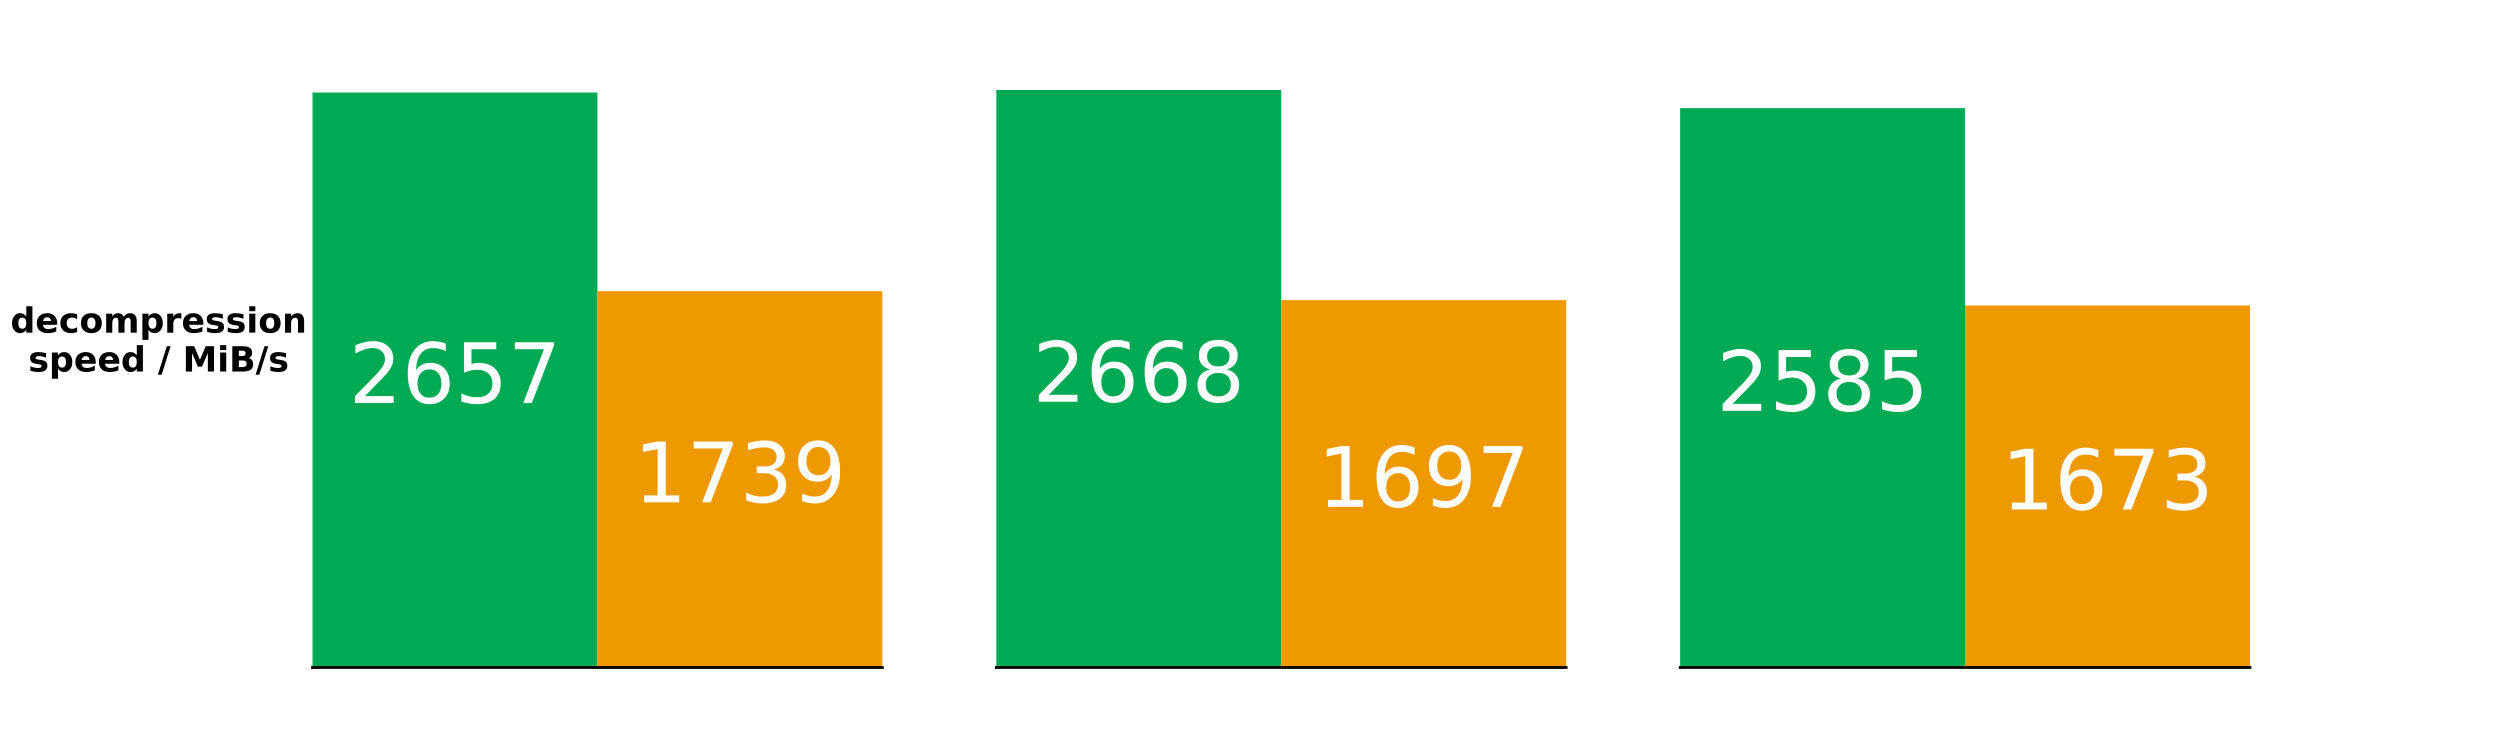
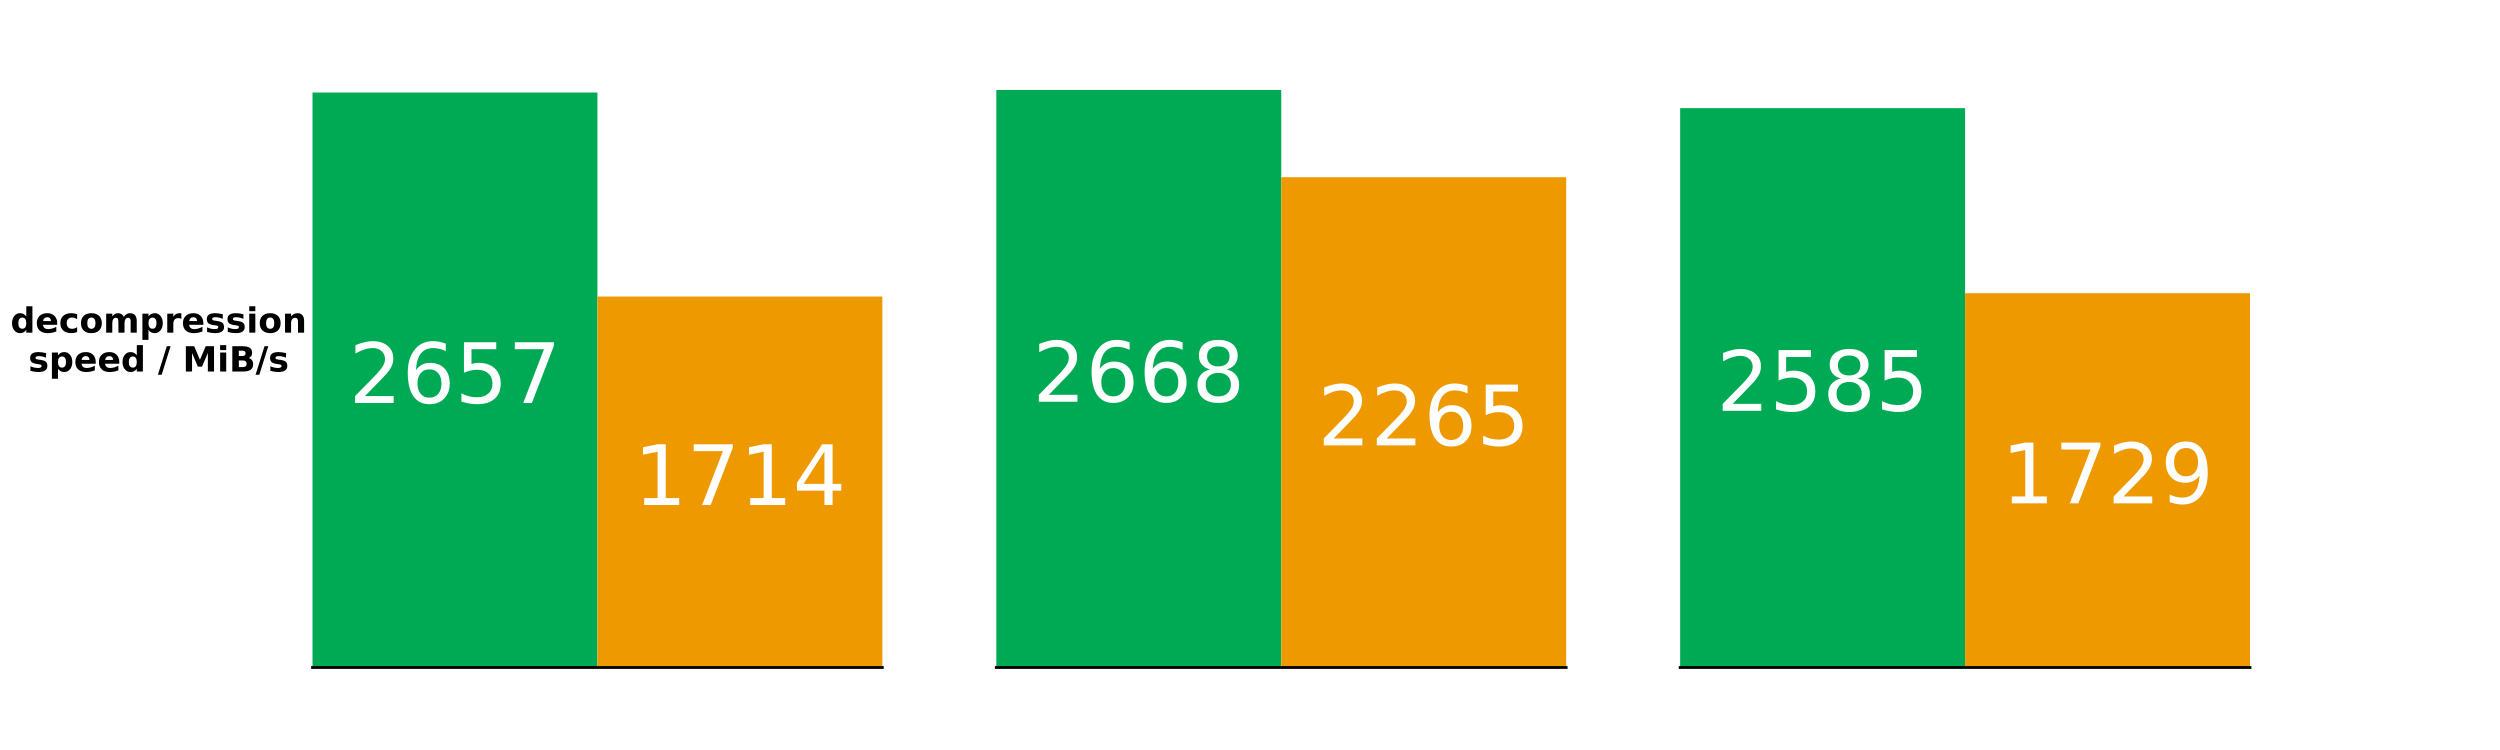
<svg xmlns="http://www.w3.org/2000/svg" xmlns:xlink="http://www.w3.org/1999/xlink" width="960" height="288" viewBox="0 0 720 216">
  <defs>
    <style>*{stroke-linejoin:round;stroke-linecap:butt}</style>
  </defs>
  <g id="figure_1">
    <path id="patch_1" d="M0 216h720V0H0z" style="fill:#fff" />
    <g id="axes_1">
      <path id="patch_2" d="M90 192.24h164.118V25.92H90z" style="fill:#fff" />
-       <path id="patch_3" d="M90 192.24h82.059V26.65H90z" clip-path="url(#p82f47ecd1c)" style="fill:#0a5" />
-       <path id="patch_4" d="M172.059 192.24h82.059V83.842h-82.06z" clip-path="url(#p82f47ecd1c)" style="fill:#e90" />
+       <path id="patch_3" d="M90 192.24h82.059V26.65H90z" clip-path="url(#p554a07241d)" style="fill:#0a5" />
+       <path id="patch_4" d="M172.059 192.24h82.059V85.401h-82.06z" clip-path="url(#p554a07241d)" style="fill:#e90" />
      <g id="matplotlib.axis_2">
        <g id="text_1">
          <g transform="matrix(.1 0 0 -.1 3.012 95.802)">
            <defs>
              <path id="DejaVuSans-Bold-64" d="M2919 2988v1875h1125V0H2919v506q-231-309-510-453-278-144-643-144-647 0-1063 514-415 515-415 1324t415 1323q416 514 1063 514 362 0 642-145t511-451zM2181 722q360 0 549 262 189 263 189 763t-189 762q-189 263-549 263-356 0-545-263-189-262-189-762t189-763q189-262 545-262z" transform="scale(.01563)" />
              <path id="DejaVuSans-Bold-65" d="M4031 1759v-318H1416q40-394 284-591t681-197q353 0 723 105 371 105 762 317V213Q3469 63 3072-14t-794-77q-950 0-1477 483-526 483-526 1355 0 856 517 1346 517 491 1424 491 825 0 1320-497 495-496 495-1328zm-1150 372q0 319-186 514-186 196-486 196-325 0-528-183t-253-527h1453z" transform="scale(.01563)" />
              <path id="DejaVuSans-Bold-63" d="M3366 3391v-913q-228 156-458 231t-477 75q-468 0-729-273t-261-764q0-491 261-765 261-273 729-273 263 0 499 78 236 79 436 232V103Q3103 6 2833-42q-270-49-542-49-947 0-1482 486-534 486-534 1352t534 1351q535 486 1482 486 275 0 542-48t533-145z" transform="scale(.01563)" />
              <path id="DejaVuSans-Bold-6f" d="M2203 2784q-372 0-567-267t-195-770q0-503 195-771 195-267 567-267 366 0 559 267 194 268 194 771t-194 770q-193 267-559 267zm0 800q903 0 1411-488 508-487 508-1349 0-863-508-1351Q3106-91 2203-91q-906 0-1417 487-511 488-511 1351 0 862 511 1349 511 488 1417 488z" transform="scale(.01563)" />
              <path id="DejaVuSans-Bold-6d" d="M3781 2919q213 325 505 495t642 170q603 0 919-372 316-371 316-1081V0H5038v1825q3 41 4 84 2 44 2 125 0 372-110 539-109 168-353 168-318 0-492-263-173-262-180-759V0H2784v1825q0 581-100 748-100 168-356 168-322 0-497-264t-175-755V0H531v3500h1125v-512q207 296 474 446t589 150q362 0 640-175 279-175 422-490z" transform="scale(.01563)" />
              <path id="DejaVuSans-Bold-70" d="M1656 506v-1837H538v4831h1118v-512q232 306 513 451t647 145q647 0 1062-514 416-514 416-1323T3878 423Q3463-91 2816-91q-366 0-647 145-281 146-513 452zm744 2266q-359 0-552-264-192-264-192-761t192-761q193-264 552-264t548 262q190 263 190 763t-190 762q-189 263-548 263z" transform="scale(.01563)" />
              <path id="DejaVuSans-Bold-72" d="M3138 2547q-147 69-293 101-145 33-292 33-431 0-664-277-233-276-233-791V0H538v3500h1118v-575q216 344 495 501 280 158 671 158 56 0 121-5 66-4 191-20l4-1012z" transform="scale(.01563)" />
              <path id="DejaVuSans-Bold-73" d="M3272 3391v-850q-359 150-694 225-334 75-631 75-319 0-474-80-154-80-154-245 0-135 117-207 117-71 420-106l197-28q860-109 1156-359 297-250 297-785 0-559-413-841Q2681-91 1863-91q-347 0-718 55-370 55-761 164v850q335-162 686-244 352-81 714-81 329 0 494 90 166 91 166 270 0 150-114 223t-455 114l-197 25q-747 94-1047 347t-300 769q0 556 381 824 382 269 1169 269 310 0 650-47 341-46 741-146z" transform="scale(.01563)" />
              <path id="DejaVuSans-Bold-69" d="M538 3500h1118V0H538v3500zm0 1363h1118v-913H538v913z" transform="scale(.01563)" />
              <path id="DejaVuSans-Bold-6e" d="M4056 2131V0H2931v1631q0 453-20 625t-70 253q-66 110-179 171-112 61-256 61-350 0-550-271-200-270-200-748V0H538v3500h1118v-512q253 306 537 451 285 145 629 145 606 0 920-372 314-371 314-1081z" transform="scale(.01563)" />
            </defs>
            <use xlink:href="#DejaVuSans-Bold-64" />
            <use xlink:href="#DejaVuSans-Bold-65" x="71.582" />
            <use xlink:href="#DejaVuSans-Bold-63" x="139.404" />
            <use xlink:href="#DejaVuSans-Bold-6f" x="198.682" />
            <use xlink:href="#DejaVuSans-Bold-6d" x="267.383" />
            <use xlink:href="#DejaVuSans-Bold-70" x="371.582" />
            <use xlink:href="#DejaVuSans-Bold-72" x="443.164" />
            <use xlink:href="#DejaVuSans-Bold-65" x="492.48" />
            <use xlink:href="#DejaVuSans-Bold-73" x="560.303" />
            <use xlink:href="#DejaVuSans-Bold-73" x="619.824" />
            <use xlink:href="#DejaVuSans-Bold-69" x="679.346" />
            <use xlink:href="#DejaVuSans-Bold-6f" x="713.623" />
            <use xlink:href="#DejaVuSans-Bold-6e" x="782.324" />
          </g>
          <g transform="matrix(.1 0 0 -.1 8.16 107)">
            <defs>
              <path id="DejaVuSans-Bold-2f" d="M1644 4666h694L691-594H0l1644 5260z" transform="scale(.01563)" />
              <path id="DejaVuSans-Bold-4d" d="M588 4666h1531l1062-2497 1069 2497h1528V0H4641v3413L3566 897h-763L1728 3413V0H588v4666z" transform="scale(.01563)" />
              <path id="DejaVuSans-Bold-42" d="M2456 2859q285 0 431 125 147 125 147 369 0 241-147 367-146 127-431 127h-665v-988h665zm41-2040q362 0 545 153t183 462q0 304-181 455-181 152-547 152h-706V819h706zm1119 1678q387-113 599-416 213-303 213-743 0-675-456-1007Q3516 0 2584 0H588v4666h1806q972 0 1408-294t436-941q0-340-160-579-159-239-462-355z" transform="scale(.01563)" />
            </defs>
            <use xlink:href="#DejaVuSans-Bold-73" />
            <use xlink:href="#DejaVuSans-Bold-70" x="59.521" />
            <use xlink:href="#DejaVuSans-Bold-65" x="131.104" />
            <use xlink:href="#DejaVuSans-Bold-65" x="198.926" />
            <use xlink:href="#DejaVuSans-Bold-64" x="266.748" />
            <use xlink:href="#DejaVuSans-Bold-20" x="338.33" />
            <use xlink:href="#DejaVuSans-Bold-2f" x="373.145" />
            <use xlink:href="#DejaVuSans-Bold-20" x="409.668" />
            <use xlink:href="#DejaVuSans-Bold-4d" x="444.482" />
            <use xlink:href="#DejaVuSans-Bold-69" x="543.994" />
            <use xlink:href="#DejaVuSans-Bold-42" x="578.271" />
            <use xlink:href="#DejaVuSans-Bold-2f" x="654.492" />
            <use xlink:href="#DejaVuSans-Bold-73" x="691.016" />
          </g>
        </g>
      </g>
      <path id="patch_5" d="M90 192.24h164.118" style="fill:none;stroke:#000;stroke-width:.8;stroke-linejoin:miter;stroke-linecap:square" />
      <g id="text_2" style="fill:#fff" transform="matrix(.24 0 0 -.24 100.49 116.068)">
        <defs>
          <path id="DejaVuSans-32" d="M1228 531h2203V0H469v531q359 372 979 998 621 627 780 809 303 340 423 576 121 236 121 464 0 372-261 606-261 235-680 235-297 0-627-103-329-103-704-313v638q381 153 712 231 332 78 607 78 725 0 1156-363 431-362 431-968 0-288-108-546-107-257-392-607-78-91-497-524-418-433-1181-1211z" transform="scale(.01563)" />
          <path id="DejaVuSans-36" d="M2113 2584q-425 0-674-291-248-290-248-796 0-503 248-796 249-292 674-292t673 292q248 293 248 796 0 506-248 796-248 291-673 291zm1253 1979v-575q-238 112-480 171-242 60-480 60-625 0-955-422-329-422-376-1275 184 272 462 417 279 145 613 145 703 0 1111-427 408-426 408-1160 0-719-425-1154Q2819-91 2113-91q-810 0-1238 620-428 621-428 1799 0 1106 525 1764t1409 658q238 0 480-47t505-140z" transform="scale(.01563)" />
          <path id="DejaVuSans-35" d="M691 4666h2478v-532H1269V2991q137 47 274 70 138 23 276 23 781 0 1237-428 457-428 457-1159 0-753-469-1171Q2575-91 1722-91q-294 0-599 50Q819 9 494 109v635q281-153 581-228t634-75q541 0 856 284 316 284 316 772 0 487-316 771-315 285-856 285-253 0-505-56-251-56-513-175v2344z" transform="scale(.01563)" />
          <path id="DejaVuSans-37" d="M525 4666h3000v-269L1831 0h-659l1594 4134H525v532z" transform="scale(.01563)" />
        </defs>
        <use xlink:href="#DejaVuSans-32" />
        <use xlink:href="#DejaVuSans-36" x="63.623" />
        <use xlink:href="#DejaVuSans-35" x="127.246" />
        <use xlink:href="#DejaVuSans-37" x="190.869" />
      </g>
-       <g id="text_3" style="fill:#fff" transform="matrix(.24 0 0 -.24 182.548 144.663)">
+       <g id="text_3" style="fill:#fff" transform="matrix(.24 0 0 -.24 182.548 145.443)">
        <defs>
          <path id="DejaVuSans-31" d="M794 531h1031v3560L703 3866v575l1116 225h631V531h1031V0H794v531z" transform="scale(.01563)" />
-           <path id="DejaVuSans-33" d="M2597 2516q453-97 707-404 255-306 255-756 0-690-475-1069Q2609-91 1734-91q-293 0-604 58T488 141v609q262-153 574-231 313-78 654-78 593 0 904 234t311 681q0 413-289 645-289 233-804 233h-544v519h569q465 0 712 186t247 536q0 359-255 551-254 193-729 193-260 0-557-57-297-56-653-174v562q360 100 674 150t592 50q719 0 1137-327 419-326 419-882 0-388-222-655t-631-370z" transform="scale(.01563)" />
-           <path id="DejaVuSans-39" d="M703 97v575q238-113 481-172 244-59 479-59 625 0 954 420 330 420 377 1277-181-269-460-413-278-144-615-144-700 0-1108 423-408 424-408 1159 0 718 425 1152 425 435 1131 435 810 0 1236-621 427-620 427-1801 0-1103-524-1761Q2575-91 1691-91q-238 0-482 47Q966 3 703 97zm1256 1978q425 0 673 290 249 291 249 798 0 503-249 795-248 292-673 292t-673-292q-248-292-248-795 0-507 248-798 248-290 673-290z" transform="scale(.01563)" />
+           <path id="DejaVuSans-34" d="M2419 4116 825 1625h1594v2491zm-166 550h794V1625h666v-525h-666V0h-628v1100H313v609l1940 2957z" transform="scale(.01563)" />
        </defs>
        <use xlink:href="#DejaVuSans-31" />
        <use xlink:href="#DejaVuSans-37" x="63.623" />
-         <use xlink:href="#DejaVuSans-33" x="127.246" />
-         <use xlink:href="#DejaVuSans-39" x="190.869" />
+         <use xlink:href="#DejaVuSans-31" x="127.246" />
+         <use xlink:href="#DejaVuSans-34" x="190.869" />
      </g>
    </g>
    <g id="axes_2">
      <path id="patch_6" d="M286.941 192.24H451.06V25.92H286.94z" style="fill:#fff" />
-       <path id="patch_7" d="M286.941 192.24H369V25.92h-82.059z" clip-path="url(#p64c3d063df)" style="fill:#0a5" />
-       <path id="patch_8" d="M369 192.24h82.059V86.443H369z" clip-path="url(#p64c3d063df)" style="fill:#e90" />
+       <path id="patch_7" d="M286.941 192.24H369V25.92h-82.059z" clip-path="url(#p703faa6cbd)" style="fill:#0a5" />
+       <path id="patch_8" d="M369 192.24h82.059V51.04H369z" clip-path="url(#p703faa6cbd)" style="fill:#e90" />
      <path id="patch_9" d="M286.941 192.24H451.06" style="fill:none;stroke:#000;stroke-width:.8;stroke-linejoin:miter;stroke-linecap:square" />
      <g id="text_4" style="fill:#fff" transform="matrix(.24 0 0 -.24 297.43 115.703)">
        <defs>
          <path id="DejaVuSans-38" d="M2034 2216q-450 0-708-241-257-241-257-662 0-422 257-663 258-241 708-241t709 242q260 243 260 662 0 421-258 662-257 241-711 241zm-631 268q-406 100-633 378-226 279-226 679 0 559 398 884 399 325 1092 325 697 0 1094-325t397-884q0-400-227-679-226-278-629-378 456-106 710-416 255-309 255-755 0-679-414-1042Q2806-91 2034-91q-771 0-1186 362-414 363-414 1042 0 446 256 755 257 310 713 416zm-231 997q0-362 226-565 227-203 636-203 407 0 636 203 230 203 230 565 0 363-230 566-229 203-636 203-409 0-636-203-226-203-226-566z" transform="scale(.01563)" />
        </defs>
        <use xlink:href="#DejaVuSans-32" />
        <use xlink:href="#DejaVuSans-36" x="63.623" />
        <use xlink:href="#DejaVuSans-36" x="127.246" />
        <use xlink:href="#DejaVuSans-38" x="190.869" />
      </g>
-       <g id="text_5" style="fill:#fff" transform="matrix(.24 0 0 -.24 379.49 145.964)">
-         <use xlink:href="#DejaVuSans-31" />
-         <use xlink:href="#DejaVuSans-36" x="63.623" />
-         <use xlink:href="#DejaVuSans-39" x="127.246" />
-         <use xlink:href="#DejaVuSans-37" x="190.869" />
+       <g id="text_5" style="fill:#fff" transform="matrix(.24 0 0 -.24 379.49 128.263)">
+         <use xlink:href="#DejaVuSans-32" />
+         <use xlink:href="#DejaVuSans-32" x="63.623" />
+         <use xlink:href="#DejaVuSans-36" x="127.246" />
+         <use xlink:href="#DejaVuSans-35" x="190.869" />
      </g>
    </g>
    <g id="axes_3">
      <path id="patch_10" d="M483.882 192.24H648V25.92H483.882z" style="fill:#fff" />
-       <path id="patch_11" d="M483.882 192.24h82.06V31.145h-82.06z" clip-path="url(#p8d82e2b952)" style="fill:#0a5" />
-       <path id="patch_12" d="M565.941 192.24H648V87.98h-82.059z" clip-path="url(#p8d82e2b952)" style="fill:#e90" />
+       <path id="patch_11" d="M483.882 192.24h82.06V31.145h-82.06z" clip-path="url(#pea5d3cf56f)" style="fill:#0a5" />
+       <path id="patch_12" d="M565.941 192.24H648V84.446h-82.059z" clip-path="url(#pea5d3cf56f)" style="fill:#e90" />
      <path id="patch_13" d="M483.882 192.24H648" style="fill:none;stroke:#000;stroke-width:.8;stroke-linejoin:miter;stroke-linecap:square" />
      <g id="text_6" style="fill:#fff" transform="matrix(.24 0 0 -.24 494.372 118.315)">
        <use xlink:href="#DejaVuSans-32" />
        <use xlink:href="#DejaVuSans-35" x="63.623" />
        <use xlink:href="#DejaVuSans-38" x="127.246" />
        <use xlink:href="#DejaVuSans-35" x="190.869" />
      </g>
-       <g id="text_7" style="fill:#fff" transform="matrix(.24 0 0 -.24 576.43 146.733)">
+       <g id="text_7" style="fill:#fff" transform="matrix(.24 0 0 -.24 576.43 144.965)">
+         <defs>
+           <path id="DejaVuSans-39" d="M703 97v575q238-113 481-172 244-59 479-59 625 0 954 420 330 420 377 1277-181-269-460-413-278-144-615-144-700 0-1108 423-408 424-408 1159 0 718 425 1152 425 435 1131 435 810 0 1236-621 427-620 427-1801 0-1103-524-1761Q2575-91 1691-91q-238 0-482 47Q966 3 703 97zm1256 1978q425 0 673 290 249 291 249 798 0 503-249 795-248 292-673 292t-673-292q-248-292-248-795 0-507 248-798 248-290 673-290z" transform="scale(.01563)" />
+         </defs>
        <use xlink:href="#DejaVuSans-31" />
-         <use xlink:href="#DejaVuSans-36" x="63.623" />
-         <use xlink:href="#DejaVuSans-37" x="127.246" />
-         <use xlink:href="#DejaVuSans-33" x="190.869" />
+         <use xlink:href="#DejaVuSans-37" x="63.623" />
+         <use xlink:href="#DejaVuSans-32" x="127.246" />
+         <use xlink:href="#DejaVuSans-39" x="190.869" />
      </g>
    </g>
  </g>
  <defs>
-     <clipPath id="p82f47ecd1c">
+     <clipPath id="p554a07241d">
      <path d="M90 25.92h164.118v166.32H90z" />
    </clipPath>
-     <clipPath id="p64c3d063df">
+     <clipPath id="p703faa6cbd">
      <path d="M286.941 25.92h164.118v166.32H286.941z" />
    </clipPath>
-     <clipPath id="p8d82e2b952">
+     <clipPath id="pea5d3cf56f">
      <path d="M483.882 25.92H648v166.32H483.882z" />
    </clipPath>
  </defs>
</svg>
